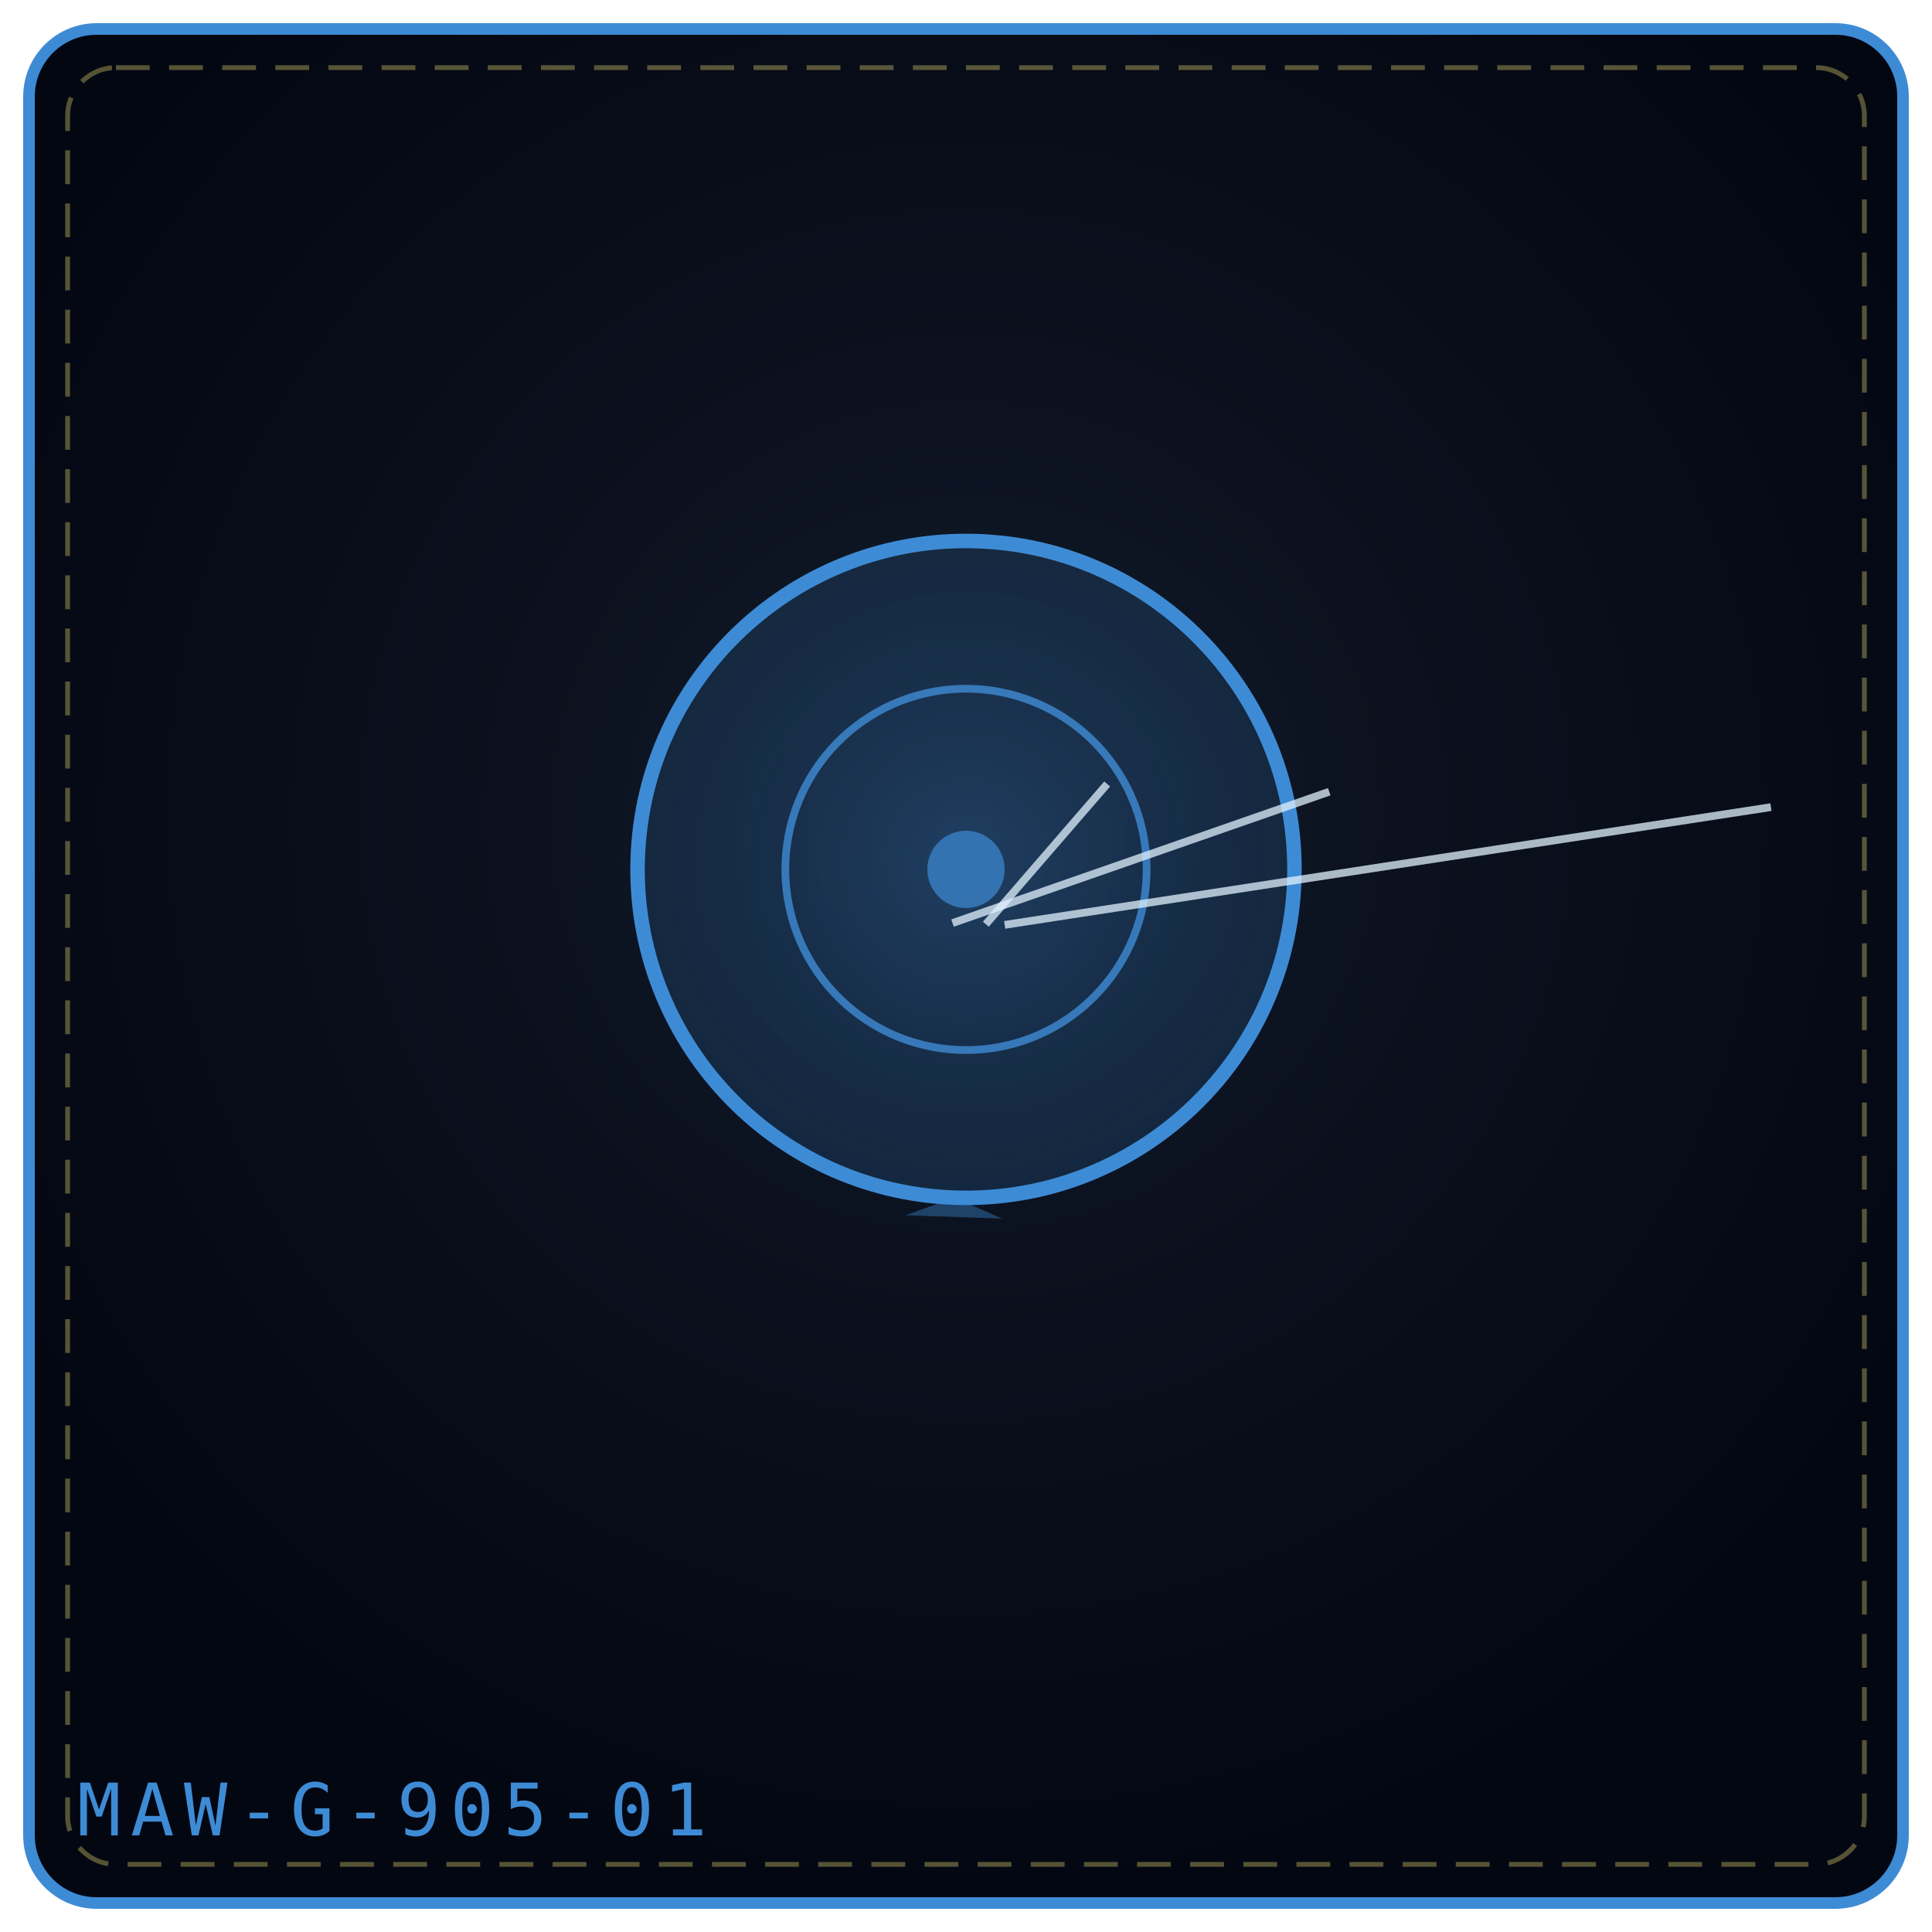
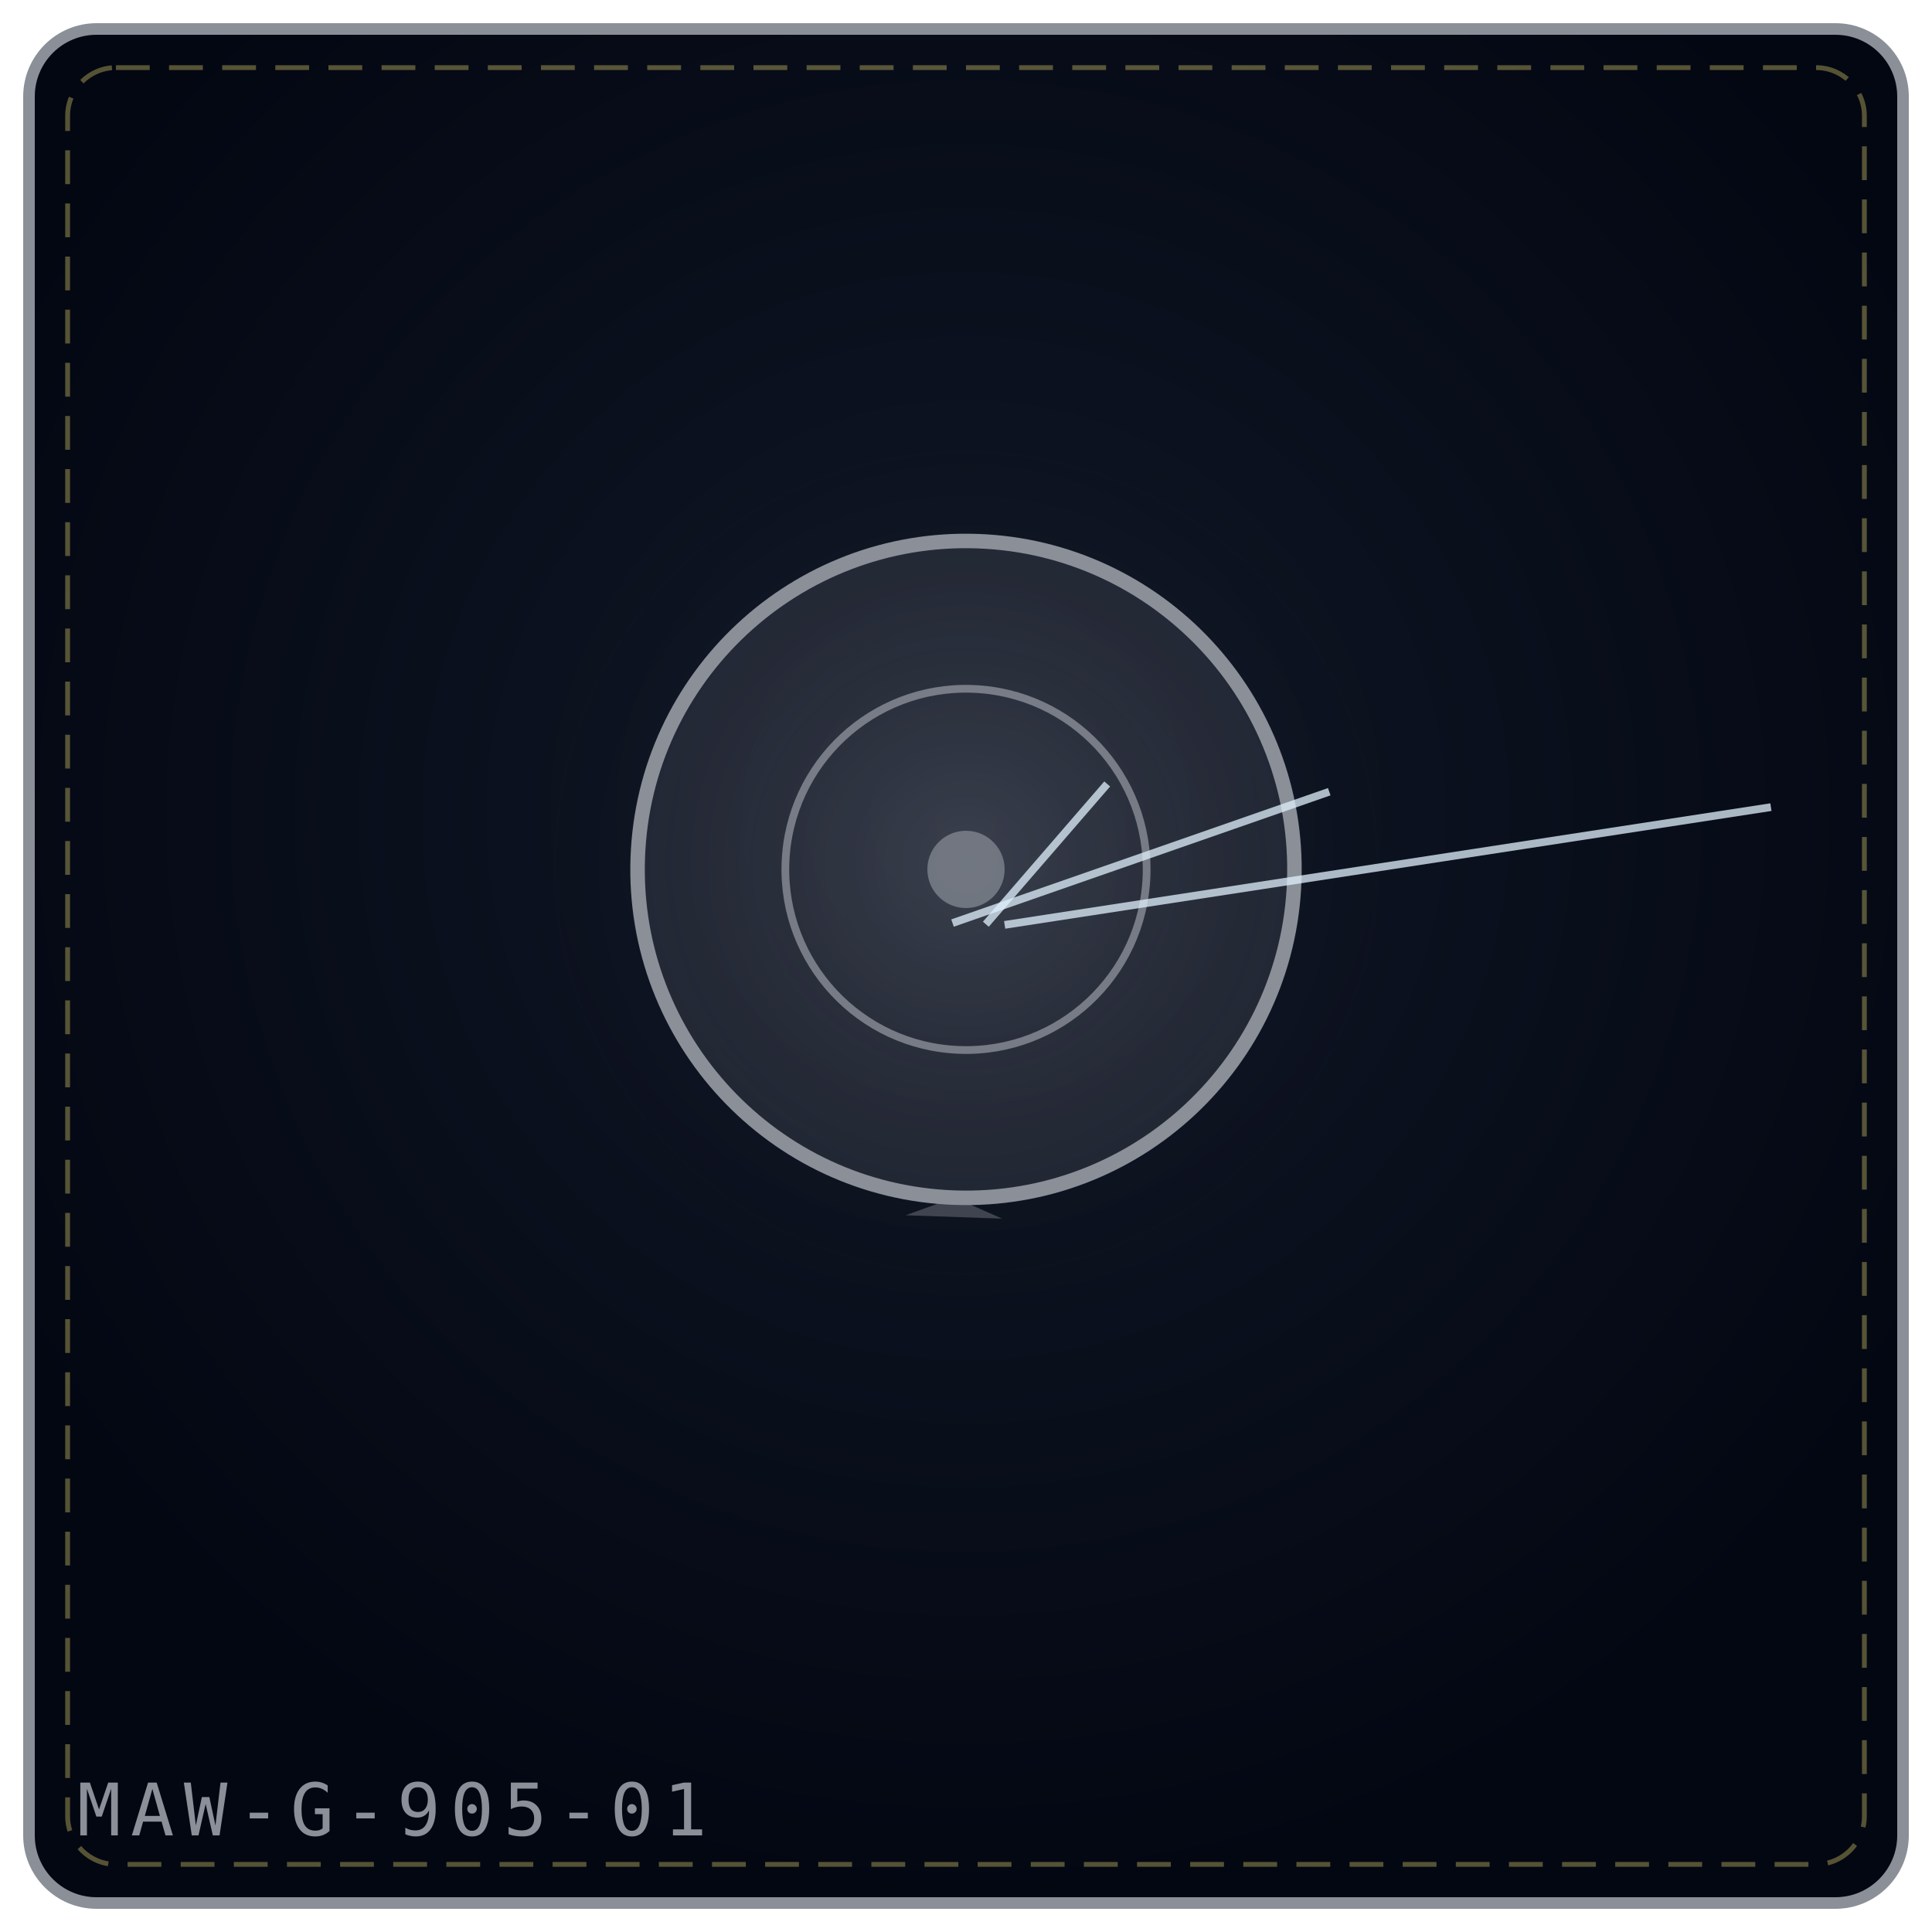
<svg xmlns="http://www.w3.org/2000/svg" viewBox="0 0 400 400" width="100%" height="100%" role="img" aria-label="LACRIMA'S TOKEN">
  <defs>
    <radialGradient id="bge94fc5" cx="50%" cy="42%" r="58%">
      <stop offset="0%" stop-color="#111827" />
      <stop offset="100%" stop-color="#030712" />
    </radialGradient>
    <radialGradient id="gle94fc5" cx="50%" cy="46%" r="42%">
-       <stop offset="0%" stop-color="#3e8bd5" stop-opacity=".22" />
+       <stop offset="0%" stop-color="#8a8f98" stop-opacity=".22" />
      <stop offset="100%" stop-color="#000" stop-opacity="0" />
    </radialGradient>
  </defs>
-   <rect x="6" y="6" width="388" height="388" rx="14" fill="url(#bge94fc5)" stroke="#3e8bd5" stroke-width="2.4" />
+   <rect x="6" y="6" width="388" height="388" rx="14" fill="url(#bge94fc5)" stroke="#8a8f98" stroke-width="2.4" />
  <rect x="14" y="14" width="372" height="372" rx="10" fill="none" stroke="#f1df76" stroke-width="1" stroke-dasharray="7 4" opacity=".35" />
  <circle cx="200" cy="188" r="116" fill="url(#gle94fc5)" />
  <g transform="rotate(2 200.0 180.0)">
-     <circle cx="200.0" cy="180.0" r="68" fill="#3e8bd5" fill-opacity=".16" stroke="#3e8bd5" stroke-width="3" />
-     <circle cx="200.0" cy="180.0" r="37.4" fill="none" stroke="#3e8bd5" stroke-width="1.6" opacity=".8" />
+     <circle cx="200.0" cy="180.0" r="68" fill="#8a8f98" fill-opacity=".16" stroke="#8a8f98" stroke-width="3" />
+     <circle cx="200.0" cy="180.0" r="37.4" fill="none" stroke="#8a8f98" stroke-width="1.6" opacity=".8" />
    <path d="M366.1 161.3 L208.4 191.2" fill="none" stroke="#e0f2fe" stroke-width="1.6" opacity=".75" />
    <path d="M274.6 161.3 L197.6 191.2" fill="none" stroke="#e0f2fe" stroke-width="1.6" opacity=".75" />
    <path d="M228.6 161.3 L204.5 191.2" fill="none" stroke="#e0f2fe" stroke-width="1.6" opacity=".75" />
-     <circle cx="200.0" cy="180.0" r="8" fill="#3e8bd5" fill-opacity=".7" />
-     <path d="M200.0 248.0 L190.0 252.0 L210.0 252.0 Z" fill="#3e8bd5" fill-opacity=".4" />
+     <circle cx="200.0" cy="180.0" r="8" fill="#8a8f98" fill-opacity=".7" />
+     <path d="M200.0 248.0 L190.0 252.0 L210.0 252.0 Z" fill="#8a8f98" fill-opacity=".4" />
  </g>
-   <text x="16" y="380" font-family="monospace" font-size="15" letter-spacing="2" fill="#3e8bd5">MAW-G-905-01</text>
+   <text x="16" y="380" font-family="monospace" font-size="15" letter-spacing="2" fill="#8a8f98">MAW-G-905-01</text>
</svg>
